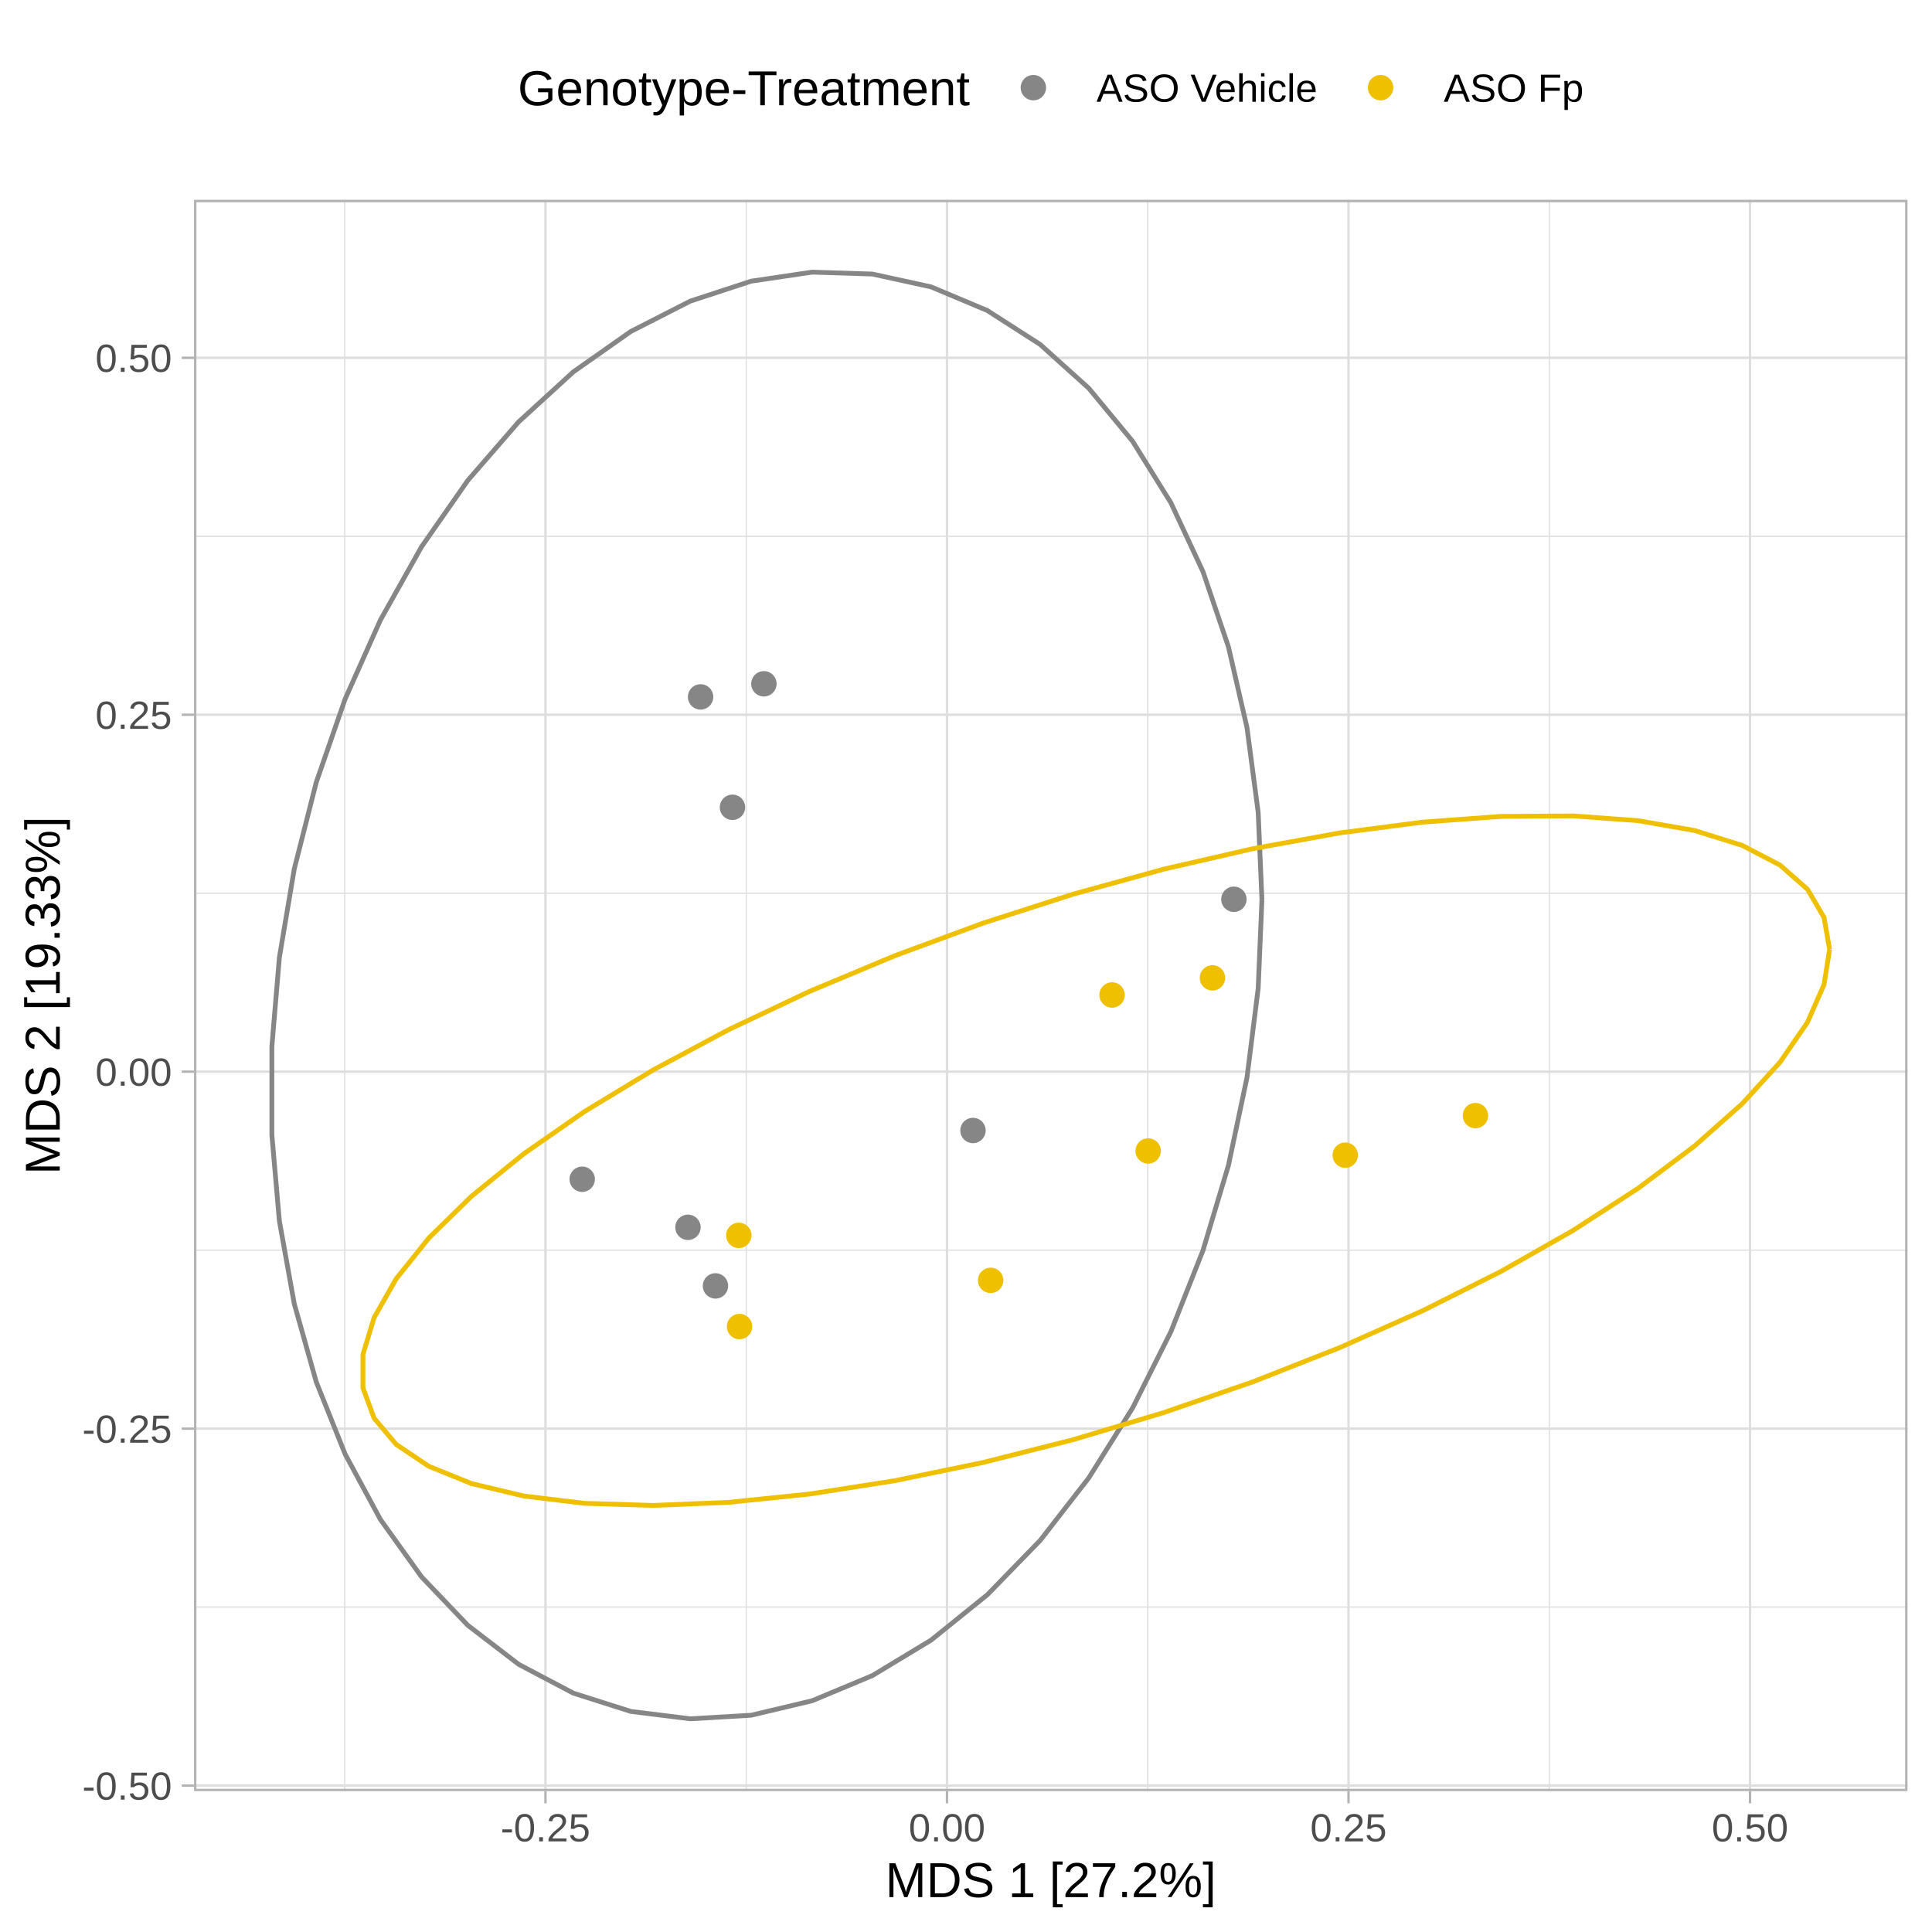
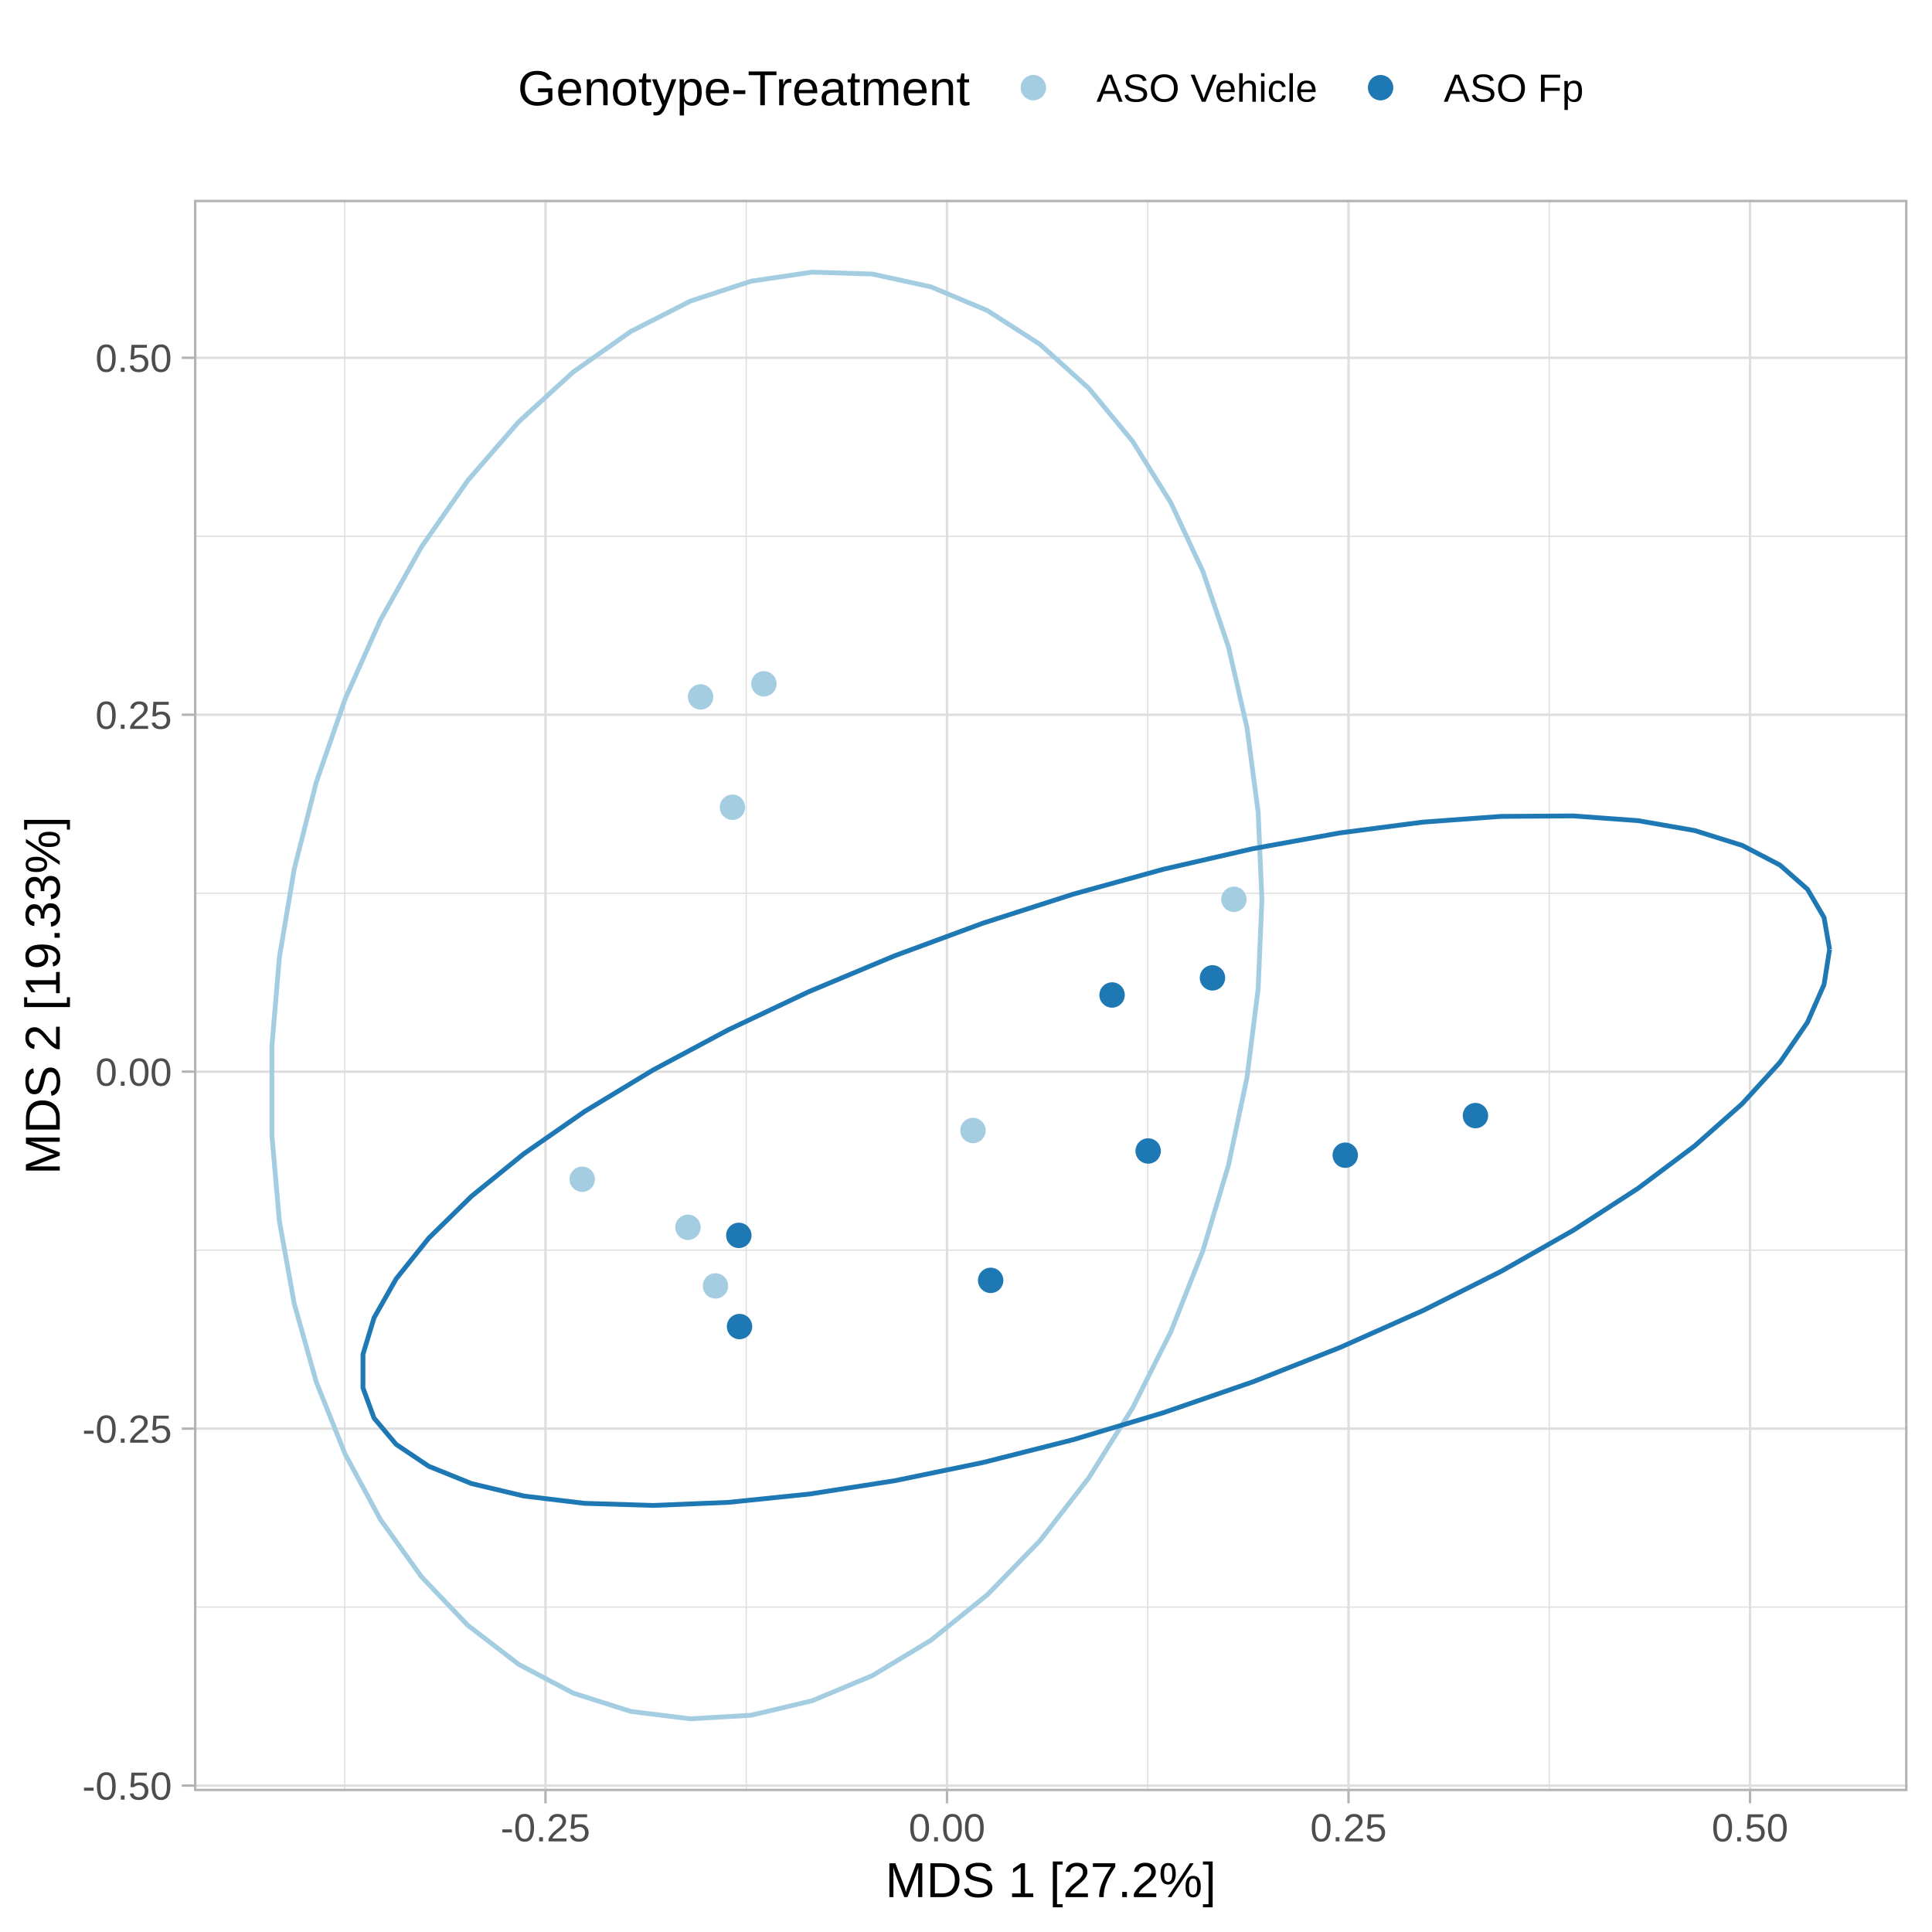
<svg xmlns="http://www.w3.org/2000/svg" width="432.00pt" height="432.00pt" viewBox="0 0 432.00 432.00">
  <g class="svglite">
    <defs>
      <style type="text/css">
    .svglite line, .svglite polyline, .svglite polygon, .svglite path, .svglite rect, .svglite circle {
      fill: none;
      stroke: #000000;
      stroke-linecap: round;
      stroke-linejoin: round;
      stroke-miterlimit: 10.00;
    }
    .svglite text {
      white-space: pre;
    }
    .svglite g.glyphgroup path {
      fill: inherit;
      stroke: none;
    }
  </style>
    </defs>
    <rect width="100%" height="100%" style="stroke: none; fill: #FFFFFF;" />
    <defs>
      <clipPath id="cpMC4wMHw0MzIuMDB8MC4wMHw0MzIuMDA=">
        <rect x="0.00" y="0.00" width="432.00" height="432.00" />
      </clipPath>
    </defs>
    <g clip-path="url(#cpMC4wMHw0MzIuMDB8MC4wMHw0MzIuMDA=)">
      <rect x="0" y="0.00" width="432.00" height="432.00" style="stroke-width: 1.07; stroke: #FFFFFF; fill: #FFFFFF;" />
    </g>
    <defs>
      <clipPath id="cpNDMuMzh8NDI2LjUyfDQ0LjY4fDQwMC41MA==">
        <rect x="43.38" y="44.68" width="383.14" height="355.83" />
      </clipPath>
    </defs>
    <g clip-path="url(#cpNDMuMzh8NDI2LjUyfDQ0LjY4fDQwMC41MA==)">
      <rect x="43.38" y="44.68" width="383.14" height="355.83" style="stroke-width: 1.07; stroke: none; fill: #FFFFFF;" />
      <polyline points="43.38,359.35 426.52,359.35 " style="stroke-width: 0.27; stroke: #DEDEDE; stroke-linecap: butt;" />
      <polyline points="43.38,279.54 426.52,279.54 " style="stroke-width: 0.27; stroke: #DEDEDE; stroke-linecap: butt;" />
      <polyline points="43.38,199.73 426.52,199.73 " style="stroke-width: 0.27; stroke: #DEDEDE; stroke-linecap: butt;" />
      <polyline points="43.38,119.91 426.52,119.91 " style="stroke-width: 0.27; stroke: #DEDEDE; stroke-linecap: butt;" />
      <polyline points="77.08,400.50 77.08,44.68 " style="stroke-width: 0.27; stroke: #DEDEDE; stroke-linecap: butt;" />
      <polyline points="166.86,400.50 166.86,44.68 " style="stroke-width: 0.27; stroke: #DEDEDE; stroke-linecap: butt;" />
      <polyline points="256.64,400.50 256.64,44.68 " style="stroke-width: 0.27; stroke: #DEDEDE; stroke-linecap: butt;" />
      <polyline points="346.42,400.50 346.42,44.68 " style="stroke-width: 0.27; stroke: #DEDEDE; stroke-linecap: butt;" />
      <polyline points="43.38,399.26 426.52,399.26 " style="stroke-width: 0.53; stroke: #DEDEDE; stroke-linecap: butt;" />
      <polyline points="43.38,319.45 426.52,319.45 " style="stroke-width: 0.53; stroke: #DEDEDE; stroke-linecap: butt;" />
      <polyline points="43.38,239.63 426.52,239.63 " style="stroke-width: 0.53; stroke: #DEDEDE; stroke-linecap: butt;" />
      <polyline points="43.38,159.82 426.52,159.82 " style="stroke-width: 0.53; stroke: #DEDEDE; stroke-linecap: butt;" />
      <polyline points="43.38,80.00 426.52,80.00 " style="stroke-width: 0.53; stroke: #DEDEDE; stroke-linecap: butt;" />
      <polyline points="121.97,400.50 121.97,44.68 " style="stroke-width: 0.53; stroke: #DEDEDE; stroke-linecap: butt;" />
      <polyline points="211.75,400.50 211.75,44.68 " style="stroke-width: 0.53; stroke: #DEDEDE; stroke-linecap: butt;" />
      <polyline points="301.53,400.50 301.53,44.68 " style="stroke-width: 0.53; stroke: #DEDEDE; stroke-linecap: butt;" />
      <polyline points="391.31,400.50 391.31,44.68 " style="stroke-width: 0.53; stroke: #DEDEDE; stroke-linecap: butt;" />
-       <circle cx="217.56" cy="252.78" r="2.49" style="stroke-width: 0.71; stroke: #868686; fill: #868686;" />
-       <circle cx="130.18" cy="263.68" r="2.49" style="stroke-width: 0.71; stroke: #868686; fill: #868686;" />
-       <circle cx="153.83" cy="274.43" r="2.49" style="stroke-width: 0.71; stroke: #868686; fill: #868686;" />
-       <circle cx="159.98" cy="287.53" r="2.49" style="stroke-width: 0.71; stroke: #868686; fill: #868686;" />
-       <circle cx="275.90" cy="201.08" r="2.49" style="stroke-width: 0.71; stroke: #868686; fill: #868686;" />
-       <circle cx="170.81" cy="152.90" r="2.49" style="stroke-width: 0.71; stroke: #868686; fill: #868686;" />
-       <circle cx="163.78" cy="180.51" r="2.49" style="stroke-width: 0.71; stroke: #868686; fill: #868686;" />
-       <circle cx="156.65" cy="155.83" r="2.49" style="stroke-width: 0.71; stroke: #868686; fill: #868686;" />
-       <circle cx="165.36" cy="296.62" r="2.49" style="stroke-width: 0.71; stroke: #EFC000; fill: #EFC000;" />
-       <circle cx="165.20" cy="276.23" r="2.49" style="stroke-width: 0.71; stroke: #EFC000; fill: #EFC000;" />
-       <circle cx="221.51" cy="286.29" r="2.49" style="stroke-width: 0.71; stroke: #EFC000; fill: #EFC000;" />
-       <circle cx="256.73" cy="257.36" r="2.49" style="stroke-width: 0.71; stroke: #EFC000; fill: #EFC000;" />
-       <circle cx="271.11" cy="218.65" r="2.49" style="stroke-width: 0.71; stroke: #EFC000; fill: #EFC000;" />
-       <circle cx="248.66" cy="222.48" r="2.49" style="stroke-width: 0.71; stroke: #EFC000; fill: #EFC000;" />
-       <circle cx="329.91" cy="249.45" r="2.49" style="stroke-width: 0.71; stroke: #EFC000; fill: #EFC000;" />
-       <circle cx="300.80" cy="258.30" r="2.49" style="stroke-width: 0.71; stroke: #EFC000; fill: #EFC000;" />
-       <polyline points="282.17,201.17 281.33,181.62 278.83,162.69 274.69,144.66 268.99,127.82 261.81,112.42 253.26,98.68 243.46,86.82 232.58,77.02 220.76,69.43 208.20,64.15 195.08,61.28 181.60,60.85 167.97,62.87 154.38,67.32 141.06,74.11 128.19,83.16 115.98,94.32 104.61,107.42 94.25,122.27 85.06,138.64 77.18,156.28 70.72,174.92 65.80,194.29 62.47,214.08 60.79,234.01 60.79,253.76 62.47,273.03 65.80,291.54 70.72,309.01 77.18,325.16 85.06,339.76 94.25,352.58 104.61,363.43 115.98,372.15 128.19,378.59 141.06,382.68 154.38,384.33 167.97,383.53 181.60,380.29 195.08,374.66 208.20,366.73 220.76,356.60 232.58,344.45 243.46,330.45 253.26,314.81 261.81,297.77 268.99,279.60 274.69,260.55 278.83,240.94 281.33,221.04 282.17,201.17 " style="stroke-width: 1.07; stroke: #868686; stroke-linecap: butt;" />
-       <polyline points="409.10,212.29 407.86,205.15 404.15,198.83 398.02,193.44 389.58,189.04 378.94,185.71 366.27,183.50 351.76,182.44 335.63,182.55 318.13,183.83 299.52,186.25 280.09,189.78 260.12,194.37 239.92,199.95 219.80,206.42 200.06,213.71 181.00,221.68 162.91,230.24 146.07,239.23 130.72,248.53 117.11,258.00 105.43,267.48 95.87,276.85 88.57,285.96 83.64,294.66 81.16,302.83 81.16,310.34 83.64,317.09 88.57,322.96 95.87,327.86 105.43,331.73 117.11,334.51 130.72,336.15 146.07,336.62 162.91,335.93 181.00,334.07 200.06,331.09 219.80,327.02 239.92,321.93 260.12,315.89 280.09,309.00 299.52,301.35 318.13,293.07 335.63,284.29 351.76,275.12 366.27,265.72 378.94,256.22 389.58,246.78 398.02,237.52 404.15,228.60 407.86,220.15 409.10,212.29 " style="stroke-width: 1.07; stroke: #EFC000; stroke-linecap: butt;" />
+       <circle cx="217.56" cy="252.78" r="2.49" style="stroke-width: 0.71; stroke: #A4CDE2; fill: #A4CDE2;" />
+       <circle cx="130.18" cy="263.68" r="2.49" style="stroke-width: 0.71; stroke: #A4CDE2; fill: #A4CDE2;" />
+       <circle cx="153.83" cy="274.43" r="2.49" style="stroke-width: 0.71; stroke: #A4CDE2; fill: #A4CDE2;" />
+       <circle cx="159.98" cy="287.53" r="2.49" style="stroke-width: 0.71; stroke: #A4CDE2; fill: #A4CDE2;" />
+       <circle cx="275.90" cy="201.08" r="2.49" style="stroke-width: 0.71; stroke: #A4CDE2; fill: #A4CDE2;" />
+       <circle cx="170.81" cy="152.90" r="2.49" style="stroke-width: 0.71; stroke: #A4CDE2; fill: #A4CDE2;" />
+       <circle cx="163.78" cy="180.51" r="2.49" style="stroke-width: 0.71; stroke: #A4CDE2; fill: #A4CDE2;" />
+       <circle cx="156.65" cy="155.83" r="2.49" style="stroke-width: 0.71; stroke: #A4CDE2; fill: #A4CDE2;" />
+       <circle cx="165.36" cy="296.62" r="2.49" style="stroke-width: 0.71; stroke: #1E78B4; fill: #1E78B4;" />
+       <circle cx="165.20" cy="276.23" r="2.49" style="stroke-width: 0.71; stroke: #1E78B4; fill: #1E78B4;" />
+       <circle cx="221.51" cy="286.29" r="2.49" style="stroke-width: 0.71; stroke: #1E78B4; fill: #1E78B4;" />
+       <circle cx="256.73" cy="257.36" r="2.49" style="stroke-width: 0.71; stroke: #1E78B4; fill: #1E78B4;" />
+       <circle cx="271.11" cy="218.65" r="2.49" style="stroke-width: 0.71; stroke: #1E78B4; fill: #1E78B4;" />
+       <circle cx="248.66" cy="222.48" r="2.49" style="stroke-width: 0.71; stroke: #1E78B4; fill: #1E78B4;" />
+       <circle cx="329.91" cy="249.45" r="2.49" style="stroke-width: 0.71; stroke: #1E78B4; fill: #1E78B4;" />
+       <circle cx="300.80" cy="258.30" r="2.49" style="stroke-width: 0.71; stroke: #1E78B4; fill: #1E78B4;" />
+       <polyline points="282.17,201.17 281.33,181.62 278.83,162.69 274.69,144.66 268.99,127.82 261.81,112.42 253.26,98.68 243.46,86.82 232.58,77.02 220.76,69.43 208.20,64.15 195.08,61.28 181.60,60.85 167.97,62.87 154.38,67.32 141.06,74.11 128.19,83.16 115.98,94.32 104.61,107.42 94.25,122.27 85.06,138.64 77.18,156.28 70.72,174.92 65.80,194.29 62.47,214.08 60.79,234.01 60.79,253.76 62.47,273.03 65.80,291.54 70.72,309.01 77.18,325.16 85.06,339.76 94.25,352.58 104.61,363.43 115.98,372.15 128.19,378.59 141.06,382.68 154.38,384.33 167.97,383.53 181.60,380.29 195.08,374.66 208.20,366.73 220.76,356.60 232.58,344.45 243.46,330.45 253.26,314.81 261.81,297.77 268.99,279.60 274.69,260.55 278.83,240.94 281.33,221.04 282.17,201.17 " style="stroke-width: 1.07; stroke: #A4CDE2; stroke-linecap: butt;" />
+       <polyline points="409.10,212.29 407.86,205.15 404.15,198.83 398.02,193.44 389.58,189.04 378.94,185.71 366.27,183.50 351.76,182.44 335.63,182.55 318.13,183.83 299.52,186.25 280.09,189.78 260.12,194.37 239.92,199.95 219.80,206.42 200.06,213.71 181.00,221.68 162.91,230.24 146.07,239.23 130.72,248.53 117.11,258.00 105.43,267.48 95.87,276.85 88.57,285.96 83.64,294.66 81.16,302.83 81.16,310.34 83.64,317.09 88.57,322.96 95.87,327.86 105.43,331.73 117.11,334.51 130.72,336.15 146.07,336.62 162.91,335.93 181.00,334.07 200.06,331.09 219.80,327.02 239.92,321.93 260.12,315.89 280.09,309.00 299.52,301.35 318.13,293.07 335.63,284.29 351.76,275.12 366.27,265.72 378.94,256.22 389.58,246.78 398.02,237.52 404.15,228.60 407.86,220.15 409.10,212.29 " style="stroke-width: 1.07; stroke: #1E78B4; stroke-linecap: butt;" />
      <rect x="43.38" y="44.68" width="383.14" height="355.83" style="stroke-width: 1.07; stroke: #B3B3B3;" />
    </g>
    <g clip-path="url(#cpMC4wMHw0MzIuMDB8MC4wMHw0MzIuMDA=)">
      <text x="38.45" y="402.41" text-anchor="end" style="font-size: 8.80px;fill: #4D4D4D; font-family: &quot;Arial&quot;;" textLength="20.03px" lengthAdjust="spacingAndGlyphs">-0.50</text>
      <text x="38.45" y="322.60" text-anchor="end" style="font-size: 8.80px;fill: #4D4D4D; font-family: &quot;Arial&quot;;" textLength="20.03px" lengthAdjust="spacingAndGlyphs">-0.25</text>
      <text x="38.45" y="242.78" text-anchor="end" style="font-size: 8.80px;fill: #4D4D4D; font-family: &quot;Arial&quot;;" textLength="17.11px" lengthAdjust="spacingAndGlyphs">0.00</text>
      <text x="38.45" y="162.97" text-anchor="end" style="font-size: 8.80px;fill: #4D4D4D; font-family: &quot;Arial&quot;;" textLength="17.11px" lengthAdjust="spacingAndGlyphs">0.25</text>
      <text x="38.45" y="83.15" text-anchor="end" style="font-size: 8.80px;fill: #4D4D4D; font-family: &quot;Arial&quot;;" textLength="17.11px" lengthAdjust="spacingAndGlyphs">0.50</text>
      <polyline points="40.64,399.26 43.38,399.26 " style="stroke-width: 0.53; stroke: #B3B3B3; stroke-linecap: butt;" />
      <polyline points="40.64,319.45 43.38,319.45 " style="stroke-width: 0.53; stroke: #B3B3B3; stroke-linecap: butt;" />
      <polyline points="40.64,239.63 43.38,239.63 " style="stroke-width: 0.53; stroke: #B3B3B3; stroke-linecap: butt;" />
      <polyline points="40.64,159.82 43.38,159.82 " style="stroke-width: 0.53; stroke: #B3B3B3; stroke-linecap: butt;" />
      <polyline points="40.64,80.00 43.38,80.00 " style="stroke-width: 0.53; stroke: #B3B3B3; stroke-linecap: butt;" />
      <polyline points="121.97,403.24 121.97,400.50 " style="stroke-width: 0.53; stroke: #B3B3B3; stroke-linecap: butt;" />
      <polyline points="211.75,403.24 211.75,400.50 " style="stroke-width: 0.53; stroke: #B3B3B3; stroke-linecap: butt;" />
      <polyline points="301.53,403.24 301.53,400.50 " style="stroke-width: 0.53; stroke: #B3B3B3; stroke-linecap: butt;" />
      <polyline points="391.31,403.24 391.31,400.50 " style="stroke-width: 0.53; stroke: #B3B3B3; stroke-linecap: butt;" />
      <text x="121.97" y="411.74" text-anchor="middle" style="font-size: 8.80px;fill: #4D4D4D; font-family: &quot;Arial&quot;;" textLength="20.03px" lengthAdjust="spacingAndGlyphs">-0.25</text>
      <text x="211.75" y="411.74" text-anchor="middle" style="font-size: 8.80px;fill: #4D4D4D; font-family: &quot;Arial&quot;;" textLength="17.11px" lengthAdjust="spacingAndGlyphs">0.00</text>
      <text x="301.53" y="411.74" text-anchor="middle" style="font-size: 8.80px;fill: #4D4D4D; font-family: &quot;Arial&quot;;" textLength="17.11px" lengthAdjust="spacingAndGlyphs">0.25</text>
      <text x="391.31" y="411.74" text-anchor="middle" style="font-size: 8.80px;fill: #4D4D4D; font-family: &quot;Arial&quot;;" textLength="17.11px" lengthAdjust="spacingAndGlyphs">0.50</text>
      <text x="234.95" y="424.20" text-anchor="middle" style="font-size: 11.00px; font-family: &quot;Arial&quot;;" textLength="74.03px" lengthAdjust="spacingAndGlyphs">MDS 1 [27.2%]</text>
      <text transform="translate(13.36,222.59) rotate(-90)" text-anchor="middle" style="font-size: 11.00px; font-family: &quot;Arial&quot;;" textLength="80.16px" lengthAdjust="spacingAndGlyphs">MDS 2 [19.33%]</text>
      <rect x="110.30" y="5.48" width="249.30" height="28.24" style="stroke-width: 1.07; stroke: none; fill: #FFFFFF;" />
      <text x="115.78" y="23.54" style="font-size: 11.00px; font-family: &quot;Arial&quot;;" textLength="101.16px" lengthAdjust="spacingAndGlyphs">Genotype-Treatment</text>
      <rect x="222.42" y="10.96" width="17.28" height="17.28" style="stroke-width: 1.07; stroke: none; fill: #FFFFFF;" />
-       <circle cx="231.06" cy="19.60" r="2.49" style="stroke-width: 0.71; stroke: #868686; fill: #868686;" />
+       <circle cx="231.06" cy="19.60" r="2.49" style="stroke-width: 0.71; stroke: #A4CDE2; fill: #A4CDE2;" />
      <rect x="300.06" y="10.96" width="17.28" height="17.28" style="stroke-width: 1.07; stroke: none; fill: #FFFFFF;" />
-       <circle cx="308.70" cy="19.60" r="2.49" style="stroke-width: 0.71; stroke: #EFC000; fill: #EFC000;" />
+       <circle cx="308.70" cy="19.60" r="2.49" style="stroke-width: 0.71; stroke: #1E78B4; fill: #1E78B4;" />
      <text x="245.18" y="22.75" style="font-size: 8.80px; font-family: &quot;Arial&quot;;" textLength="49.41px" lengthAdjust="spacingAndGlyphs">ASO Vehicle</text>
      <text x="322.82" y="22.75" style="font-size: 8.80px; font-family: &quot;Arial&quot;;" textLength="31.30px" lengthAdjust="spacingAndGlyphs">ASO Fp</text>
    </g>
  </g>
</svg>
